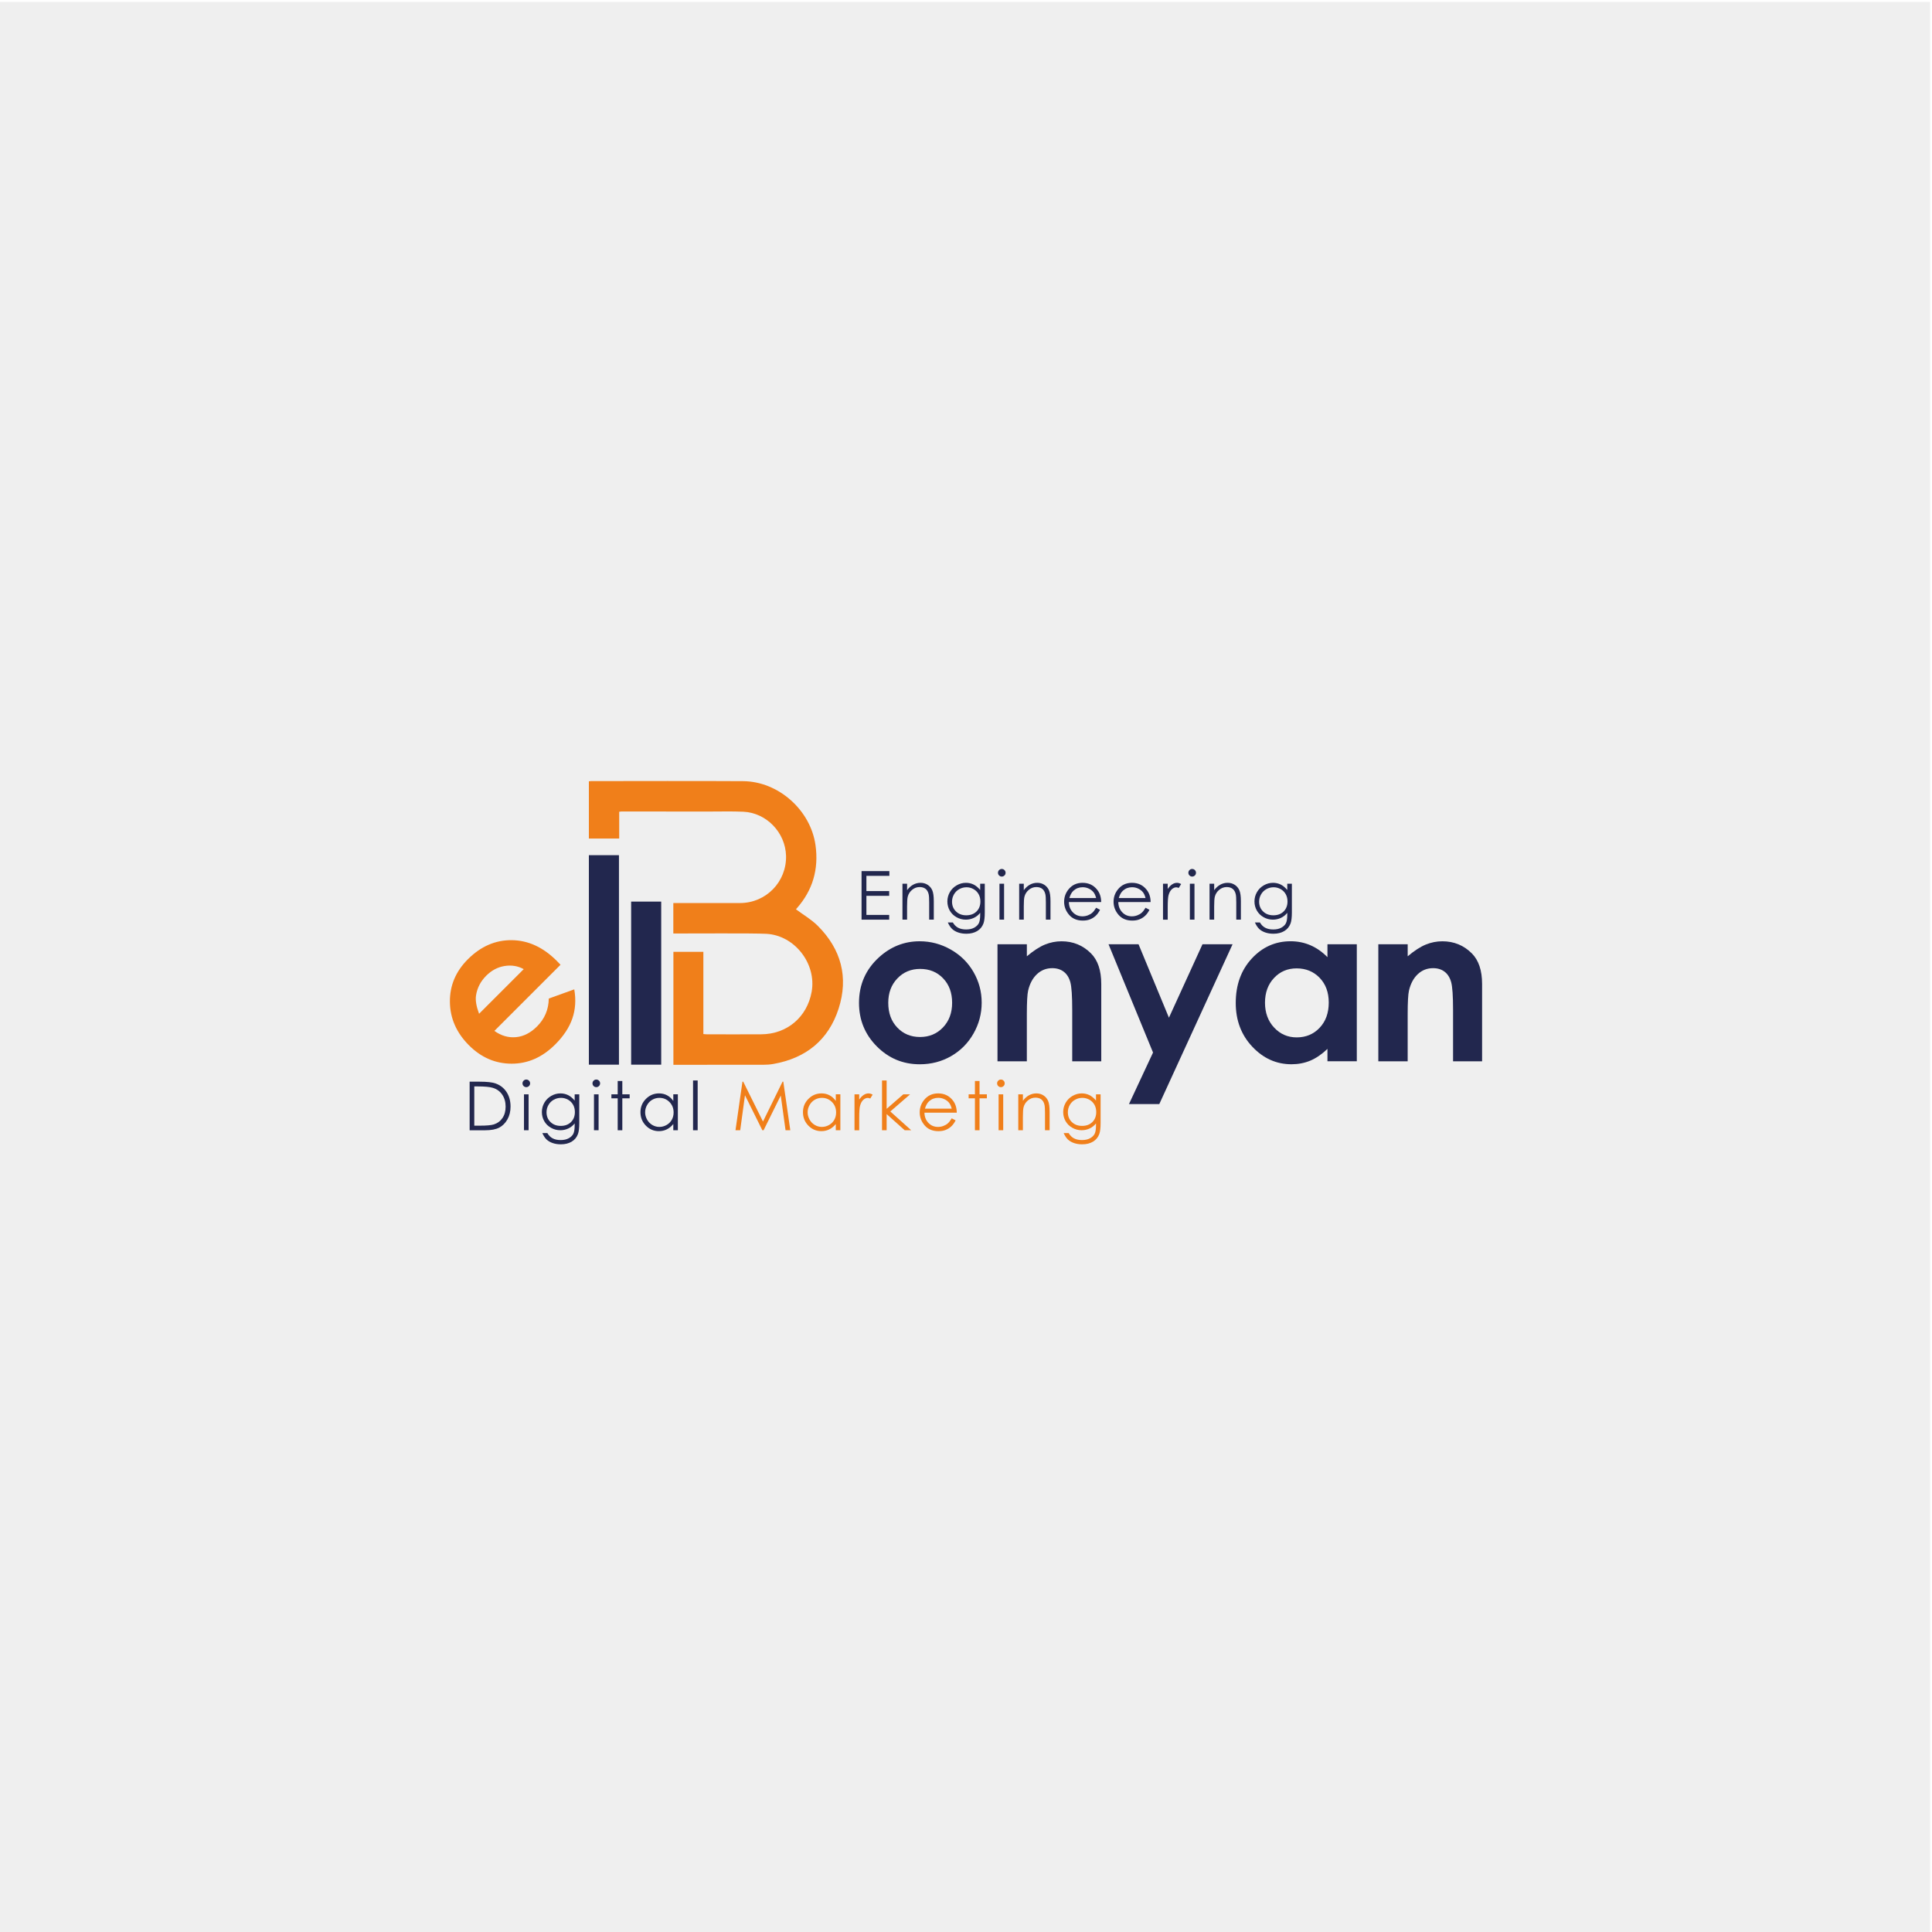
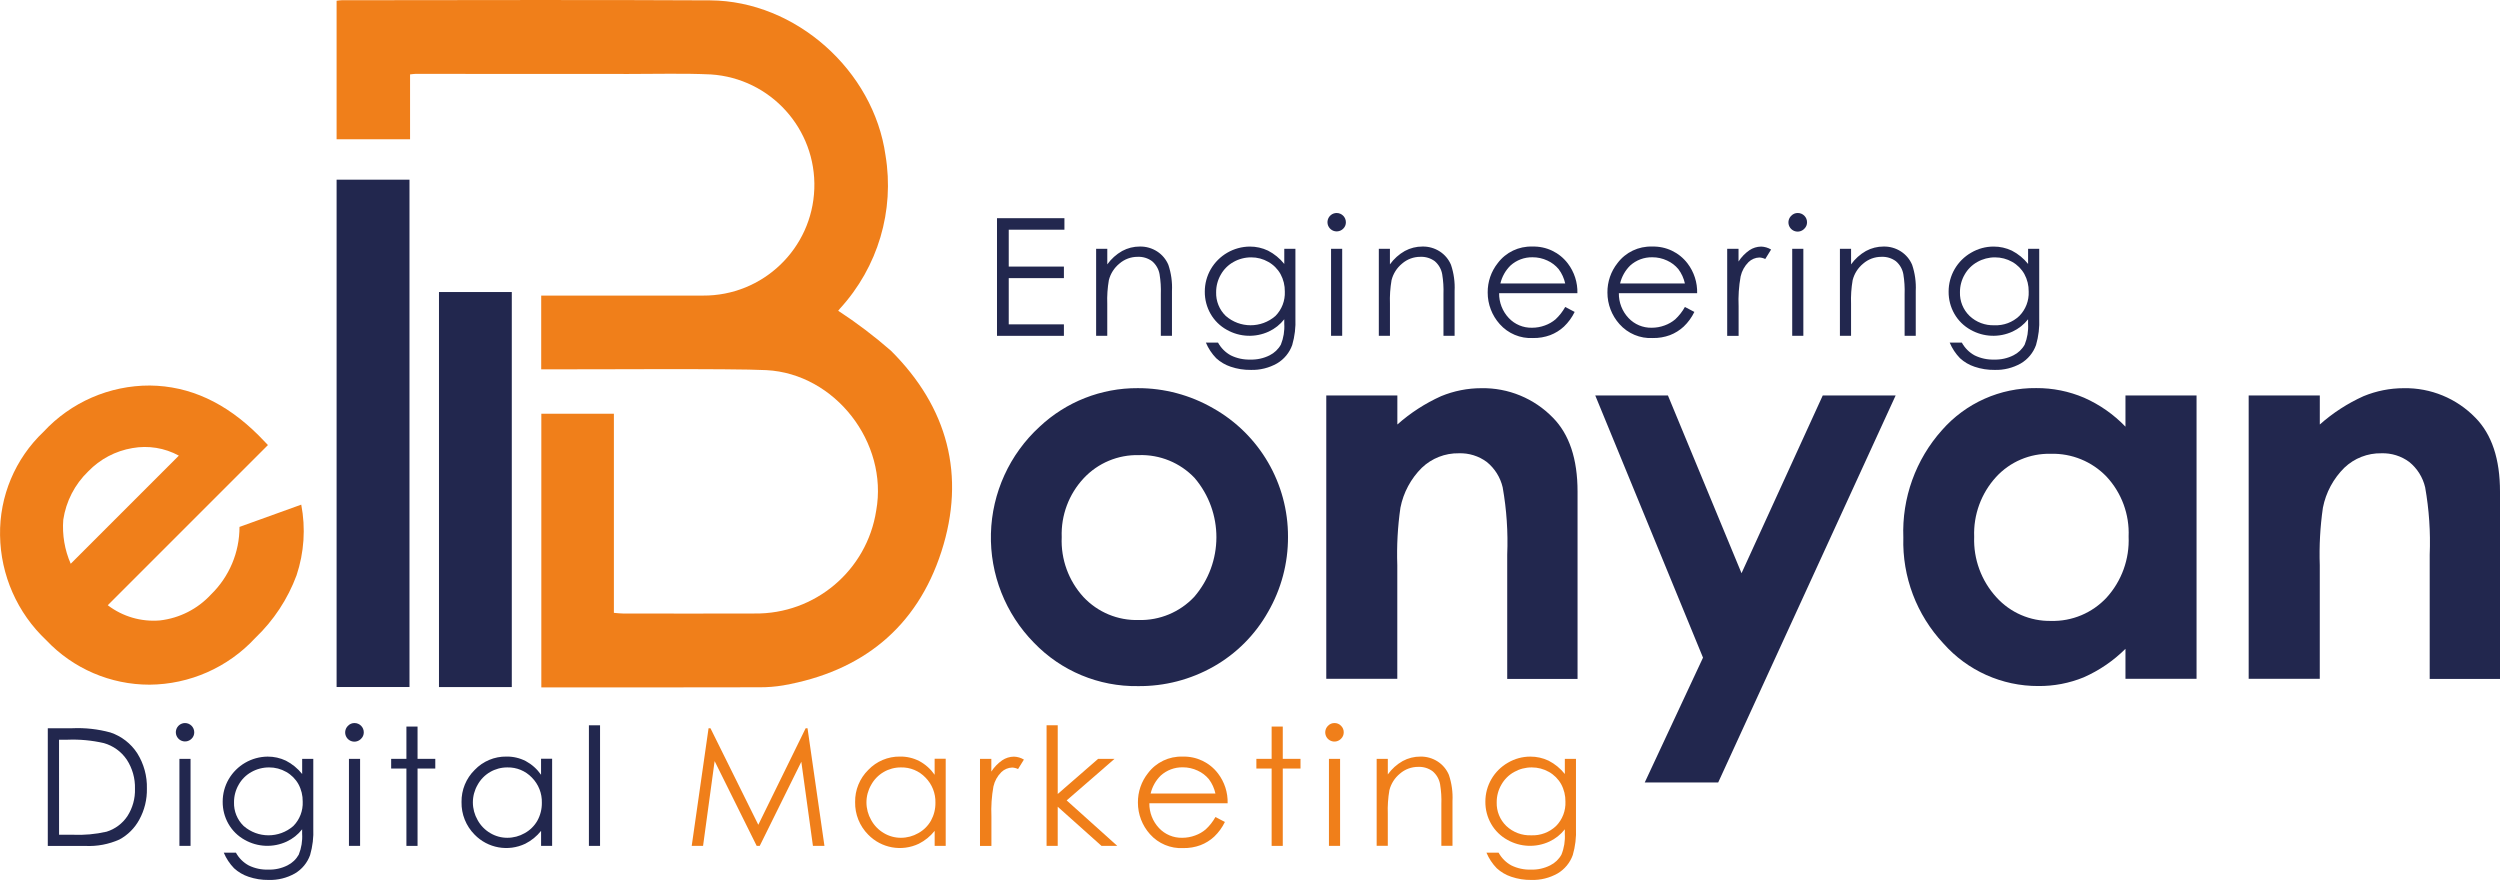
- <svg xmlns="http://www.w3.org/2000/svg" version="1.1" id="Layer_1" x="0px" y="0px" viewBox="0 0 1000 1000" style="enable-background:new 0 0 1000 1000;" xml:space="preserve">
-   <style type="text/css">
- 	.st0{fill:#EFEFEF;}
- 	.st1{fill:#22274E;}
- 	.st2{fill:#F07F1A;}
- </style>
-   <rect y="1" class="st0" width="999" height="999" />
-   <g>
-     <g>
-       <g>
-         <path class="st1" d="M476.01,487.2c5.71,0,11.08,1.43,16.11,4.29c5.03,2.86,8.95,6.73,11.77,11.63     c2.82,4.9,4.23,10.18,4.23,15.86c0,5.71-1.42,11.06-4.26,16.03c-2.84,4.97-6.71,8.86-11.6,11.66c-4.9,2.8-10.3,4.2-16.2,4.2     c-8.68,0-16.09-3.09-22.23-9.27c-6.14-6.18-9.21-13.68-9.21-22.51c0-9.46,3.47-17.35,10.41-23.65     C461.11,489.95,468.1,487.2,476.01,487.2z M476.26,501.51c-4.72,0-8.65,1.64-11.79,4.93c-3.14,3.28-4.71,7.49-4.71,12.61     c0,5.27,1.55,9.54,4.66,12.8c3.1,3.27,7.03,4.9,11.79,4.9c4.76,0,8.72-1.65,11.87-4.95c3.16-3.3,4.74-7.55,4.74-12.75     c0-5.19-1.55-9.41-4.66-12.66C485.06,503.13,481.09,501.51,476.26,501.51z" />
-         <path class="st1" d="M516.31,488.76h15.19v6.21c3.45-2.9,6.57-4.92,9.36-6.06c2.8-1.14,5.66-1.7,8.59-1.7     c6,0,11.1,2.1,15.28,6.29c3.52,3.56,5.28,8.83,5.28,15.81v40.02h-15.03V522.8c0-7.23-0.32-12.02-0.97-14.4     c-0.65-2.37-1.78-4.18-3.39-5.42c-1.61-1.24-3.6-1.86-5.97-1.86c-3.07,0-5.71,1.03-7.91,3.09c-2.2,2.06-3.73,4.9-4.58,8.53     c-0.44,1.89-0.67,5.99-0.67,12.29v24.29h-15.19V488.76z" />
-         <path class="st1" d="M573.78,488.76h15.53l15.73,37.99l17.36-37.99h15.57l-37.92,82.7h-15.69l12.45-26.67L573.78,488.76z" />
-         <path class="st1" d="M687.09,488.76h15.19v60.55h-15.19v-6.4c-2.96,2.82-5.94,4.85-8.92,6.09c-2.98,1.24-6.22,1.86-9.7,1.86     c-7.82,0-14.58-3.03-20.29-9.1c-5.71-6.07-8.56-13.61-8.56-22.62c0-9.35,2.76-17.01,8.28-22.99c5.52-5.97,12.23-8.96,20.12-8.96     c3.63,0,7.04,0.69,10.23,2.06c3.19,1.37,6.13,3.43,8.84,6.18V488.76z M671.12,501.23c-4.7,0-8.6,1.66-11.7,4.98     c-3.11,3.32-4.66,7.58-4.66,12.77c0,5.23,1.58,9.54,4.74,12.91c3.16,3.38,7.05,5.06,11.68,5.06c4.77,0,8.73-1.66,11.87-4.98     c3.14-3.32,4.71-7.67,4.71-13.05c0-5.27-1.57-9.54-4.71-12.8C679.9,502.86,675.92,501.23,671.12,501.23z" />
-         <path class="st1" d="M713.43,488.76h15.19v6.21c3.45-2.9,6.57-4.92,9.36-6.06c2.8-1.14,5.66-1.7,8.59-1.7     c6,0,11.1,2.1,15.28,6.29c3.52,3.56,5.28,8.83,5.28,15.81v40.02h-15.03V522.8c0-7.23-0.32-12.02-0.97-14.4     c-0.65-2.37-1.78-4.18-3.39-5.42c-1.61-1.24-3.6-1.86-5.97-1.86c-3.07,0-5.71,1.03-7.91,3.09c-2.2,2.06-3.73,4.9-4.58,8.53     c-0.44,1.89-0.67,5.99-0.67,12.29v24.29h-15.19V488.76z" />
+ <svg xmlns="http://www.w3.org/2000/svg" width="246.927" height="86.913" viewBox="0 0 246.927 86.913">
+   <g id="Bonyan_Logo" data-name="Bonyan Logo" transform="translate(-232.868 -404.252)">
+     <g id="Group_10843" data-name="Group 10843" transform="translate(232.868 404.252)">
+       <g id="Group_10836" data-name="Group 10836" transform="translate(97.868 38.333)">
+         <g id="Group_10835" data-name="Group 10835">
+           <path id="Path_5424" data-name="Path 5424" d="M459.128,487.2a14.825,14.825,0,0,1,7.446,1.983,14.521,14.521,0,0,1,7.395,12.705A14.7,14.7,0,0,1,472,509.3a14.226,14.226,0,0,1-5.361,5.389,14.826,14.826,0,0,1-7.487,1.941,13.955,13.955,0,0,1-10.274-4.284,14.832,14.832,0,0,1,.555-21.334A14.044,14.044,0,0,1,459.128,487.2Zm.116,6.614a7.218,7.218,0,0,0-5.449,2.279,8.088,8.088,0,0,0-2.177,5.828,8.217,8.217,0,0,0,2.154,5.916,7.183,7.183,0,0,0,5.449,2.265,7.268,7.268,0,0,0,5.486-2.288,9.023,9.023,0,0,0,.037-11.744A7.255,7.255,0,0,0,459.243,493.814Z" transform="translate(-444.62 -487.195)" fill="#22274e" />
+           <path id="Path_5425" data-name="Path 5425" d="M516.3,487.926h7.021v2.87a17.045,17.045,0,0,1,4.326-2.8,10.428,10.428,0,0,1,3.97-.786,9.606,9.606,0,0,1,7.062,2.907q2.44,2.468,2.44,7.307v18.5h-6.947V503.659a30.977,30.977,0,0,0-.448-6.655,4.566,4.566,0,0,0-1.567-2.505,4.387,4.387,0,0,0-2.759-.86,5.164,5.164,0,0,0-3.656,1.428,7.618,7.618,0,0,0-2.117,3.942,31.983,31.983,0,0,0-.31,5.68v11.226H516.3v-27.99Z" transform="translate(-483.171 -487.201)" fill="#22274e" />
+           <path id="Path_5426" data-name="Path 5426" d="M573.78,488.76h7.178l7.27,17.558,8.023-17.558h7.2l-17.526,38.223H578.67l5.754-12.326Z" transform="translate(-514.084 -488.034)" fill="#22274e" />
+           <path id="Path_5427" data-name="Path 5427" d="M661.56,487.916h7.021V515.9H661.56v-2.958a13.72,13.72,0,0,1-4.123,2.815,11.564,11.564,0,0,1-4.483.86,12.451,12.451,0,0,1-9.378-4.206,14.669,14.669,0,0,1-3.956-10.455,15.047,15.047,0,0,1,3.827-10.626,12.2,12.2,0,0,1,9.3-4.141,11.855,11.855,0,0,1,4.728.952A12.86,12.86,0,0,1,661.56,491Zm-7.381,5.763a7.085,7.085,0,0,0-5.408,2.3,8.289,8.289,0,0,0-2.154,5.9,8.381,8.381,0,0,0,2.191,5.967,7.092,7.092,0,0,0,5.4,2.339,7.233,7.233,0,0,0,5.486-2.3,8.418,8.418,0,0,0,2.177-6.031,8.173,8.173,0,0,0-2.177-5.916A7.345,7.345,0,0,0,654.179,493.679Z" transform="translate(-549.494 -487.19)" fill="#22274e" />
+           <path id="Path_5428" data-name="Path 5428" d="M713.425,487.926h7.021v2.87a17.043,17.043,0,0,1,4.326-2.8,10.428,10.428,0,0,1,3.97-.786,9.606,9.606,0,0,1,7.062,2.907q2.44,2.468,2.44,7.307v18.5H731.3V503.659a30.973,30.973,0,0,0-.448-6.655,4.566,4.566,0,0,0-1.567-2.505,4.387,4.387,0,0,0-2.759-.86,5.164,5.164,0,0,0-3.656,1.428,7.618,7.618,0,0,0-2.117,3.942,31.972,31.972,0,0,0-.31,5.68v11.226H713.42v-27.99Z" transform="translate(-589.185 -487.201)" fill="#22274e" />
+         </g>
      </g>
+       <g id="Group_10838" data-name="Group 10838" transform="translate(4.72 71.416)">
+         <g id="Group_10837" data-name="Group 10837">
+           <path id="Path_5429" data-name="Path 5429" d="M243.08,571.5V559.88h2.408a12.217,12.217,0,0,1,3.785.421,5.075,5.075,0,0,1,2.644,2.052,6.255,6.255,0,0,1,.952,3.485,6.108,6.108,0,0,1-.753,3.073,4.845,4.845,0,0,1-1.96,1.96,7.388,7.388,0,0,1-3.379.633h-3.7Zm1.114-1.1h1.345a12.594,12.594,0,0,0,3.342-.3,3.838,3.838,0,0,0,2.061-1.535,4.73,4.73,0,0,0,.749-2.713,5,5,0,0,0-.813-2.875,4.073,4.073,0,0,0-2.265-1.631,13.646,13.646,0,0,0-3.6-.333h-.823Z" transform="translate(-243.08 -559.367)" fill="#22274e" />
+           <path id="Path_5430" data-name="Path 5430" d="M271.346,558.77a.915.915,0,0,1,.915.915.856.856,0,0,1-.268.638.909.909,0,1,1-.647-1.553Zm-.55,3.536h1.1V570.9h-1.1Z" transform="translate(-257.795 -558.77)" fill="#22274e" />
+           <path id="Path_5431" data-name="Path 5431" d="M288.313,566.162h1.1v6.849a8.186,8.186,0,0,1-.314,2.648,3.455,3.455,0,0,1-1.507,1.826,4.97,4.97,0,0,1-2.584.638,5.921,5.921,0,0,1-1.987-.314,3.976,3.976,0,0,1-1.433-.841,4.964,4.964,0,0,1-1.017-1.539h1.2a3.164,3.164,0,0,0,1.266,1.262,4.081,4.081,0,0,0,1.923.411,3.951,3.951,0,0,0,1.909-.421,2.6,2.6,0,0,0,1.109-1.058,4.715,4.715,0,0,0,.333-2.057v-.444a4.177,4.177,0,0,1-1.525,1.211,4.541,4.541,0,0,1-4.141-.166,4.157,4.157,0,0,1-1.613-1.585,4.333,4.333,0,0,1-.568-2.186,4.411,4.411,0,0,1,.592-2.223,4.5,4.5,0,0,1,3.85-2.232,4.143,4.143,0,0,1,1.8.4,4.971,4.971,0,0,1,1.608,1.317v-1.493Zm-3.263.846a3.529,3.529,0,0,0-1.747.453,3.236,3.236,0,0,0-1.262,1.257,3.447,3.447,0,0,0-.458,1.733,3.121,3.121,0,0,0,.948,2.339,3.734,3.734,0,0,0,4.908.009,3.232,3.232,0,0,0,.929-2.408,3.514,3.514,0,0,0-.425-1.733,3.152,3.152,0,0,0-1.206-1.206A3.373,3.373,0,0,0,285.05,567.008Z" transform="translate(-263.189 -562.626)" fill="#22274e" />
+           <path id="Path_5432" data-name="Path 5432" d="M307.576,558.77a.915.915,0,0,1,.915.915.856.856,0,0,1-.268.638.909.909,0,1,1-1.285-1.285A.856.856,0,0,1,307.576,558.77Zm-.55,3.536h1.1V570.9h-1.1Z" transform="translate(-277.28 -558.77)" fill="#22274e" />
+           <path id="Path_5433" data-name="Path 5433" d="M317.967,559.52h1.1v3.189h1.752v.957h-1.752v7.64h-1.1v-7.64H316.46v-.957h1.507Z" transform="translate(-282.545 -559.173)" fill="#22274e" />
+           <path id="Path_5434" data-name="Path 5434" d="M340.448,566.162v8.592h-1.091v-1.479a4.688,4.688,0,0,1-1.562,1.271,4.36,4.36,0,0,1-5.005-.9,4.44,4.44,0,0,1-1.29-3.217,4.351,4.351,0,0,1,1.3-3.175,4.25,4.25,0,0,1,3.134-1.317,4.031,4.031,0,0,1,1.913.448,4.367,4.367,0,0,1,1.507,1.35v-1.581h1.091Zm-4.418.846a3.363,3.363,0,0,0-1.705.453,3.3,3.3,0,0,0-1.243,1.276,3.467,3.467,0,0,0-.462,1.733,3.514,3.514,0,0,0,.467,1.738,3.359,3.359,0,0,0,1.253,1.289,3.26,3.26,0,0,0,1.682.462,3.446,3.446,0,0,0,1.719-.458,3.226,3.226,0,0,0,1.253-1.239,3.555,3.555,0,0,0,.439-1.761,3.408,3.408,0,0,0-.984-2.491A3.247,3.247,0,0,0,336.029,567.008Z" transform="translate(-290.634 -562.626)" fill="#22274e" />
+           <path id="Path_5435" data-name="Path 5435" d="M358.72,559.25h1.1v11.91h-1.1Z" transform="translate(-305.273 -559.028)" fill="#22274e" />
+           <path id="Path_5436" data-name="Path 5436" d="M380.69,571.5l1.664-11.619h.189l4.724,9.535,4.677-9.535h.185L393.8,571.5h-1.137l-1.146-8.31-4.109,8.31h-.3l-4.155-8.375-1.142,8.375Z" transform="translate(-317.089 -559.367)" fill="#f07f1a" />
+           <path id="Path_5437" data-name="Path 5437" d="M424.558,566.162v8.592h-1.091v-1.479a4.687,4.687,0,0,1-1.562,1.271,4.36,4.36,0,0,1-5.005-.9,4.439,4.439,0,0,1-1.289-3.217,4.351,4.351,0,0,1,1.3-3.175,4.25,4.25,0,0,1,3.134-1.317,4.031,4.031,0,0,1,1.913.448,4.367,4.367,0,0,1,1.507,1.35v-1.581h1.091Zm-4.418.846a3.363,3.363,0,0,0-1.705.453,3.3,3.3,0,0,0-1.243,1.276,3.467,3.467,0,0,0-.462,1.733,3.514,3.514,0,0,0,.467,1.738,3.36,3.36,0,0,0,1.253,1.289,3.26,3.26,0,0,0,1.682.462,3.446,3.446,0,0,0,1.719-.458,3.227,3.227,0,0,0,1.253-1.239,3.556,3.556,0,0,0,.439-1.761,3.408,3.408,0,0,0-.984-2.491A3.247,3.247,0,0,0,420.139,567.008Z" transform="translate(-335.87 -562.626)" fill="#f07f1a" />
+           <path id="Path_5438" data-name="Path 5438" d="M442.28,566.167h1.128v1.257a3.971,3.971,0,0,1,1.068-1.109,2.1,2.1,0,0,1,1.169-.365,2.023,2.023,0,0,1,.98.291l-.578.934a1.493,1.493,0,0,0-.582-.148,1.609,1.609,0,0,0-1.068.453,2.889,2.889,0,0,0-.781,1.41,13.455,13.455,0,0,0-.2,2.972v2.907h-1.128v-8.6Z" transform="translate(-350.213 -562.632)" fill="#f07f1a" />
+           <path id="Path_5439" data-name="Path 5439" d="M456.53,559.25h1.1v6.785l3.984-3.466h1.622l-4.724,4.1,5,4.492h-1.558l-4.326-3.868v3.868h-1.1V559.25Z" transform="translate(-357.877 -559.028)" fill="#f07f1a" />
+           <path id="Path_5440" data-name="Path 5440" d="M483.7,571.907l.934.49a5.059,5.059,0,0,1-1.058,1.451,4.212,4.212,0,0,1-1.354.841,4.673,4.673,0,0,1-1.7.287,4.11,4.11,0,0,1-3.291-1.377,4.658,4.658,0,0,1-1.188-3.115,4.6,4.6,0,0,1,1-2.916,4.1,4.1,0,0,1,3.406-1.627,4.228,4.228,0,0,1,3.508,1.668,4.639,4.639,0,0,1,.947,2.939h-7.732a3.514,3.514,0,0,0,.957,2.454,3.046,3.046,0,0,0,2.283.957,3.637,3.637,0,0,0,1.276-.227,3.336,3.336,0,0,0,1.054-.605A4.88,4.88,0,0,0,483.7,571.907Zm0-2.315a3.651,3.651,0,0,0-.642-1.414,3.1,3.1,0,0,0-1.118-.855,3.406,3.406,0,0,0-1.465-.324,3.166,3.166,0,0,0-2.177.813,3.668,3.668,0,0,0-1,1.775H483.7Z" transform="translate(-368.37 -562.626)" fill="#f07f1a" />
+           <path id="Path_5441" data-name="Path 5441" d="M502.867,559.52h1.1v3.189h1.752v.957h-1.752v7.64h-1.1v-7.64H501.36v-.957h1.507Z" transform="translate(-381.987 -559.173)" fill="#f07f1a" />
+           <path id="Path_5442" data-name="Path 5442" d="M517.006,558.77a.866.866,0,0,1,.642.268.876.876,0,0,1,.268.647.856.856,0,0,1-.268.638.907.907,0,1,1-1.28-1.285A.856.856,0,0,1,517.006,558.77Zm-.55,3.536h1.1V570.9h-1.1Z" transform="translate(-389.915 -558.77)" fill="#f07f1a" />
+           <path id="Path_5443" data-name="Path 5443" d="M527.065,566.162h1.1V567.7a4.61,4.61,0,0,1,1.47-1.322,3.622,3.622,0,0,1,1.752-.439,3.037,3.037,0,0,1,1.71.49,2.915,2.915,0,0,1,1.1,1.317,7.011,7.011,0,0,1,.356,2.584v4.423h-1.1v-4.1a9.976,9.976,0,0,0-.125-1.983,2.18,2.18,0,0,0-.74-1.285,2.232,2.232,0,0,0-1.423-.43,2.726,2.726,0,0,0-1.8.665,3.083,3.083,0,0,0-1.045,1.641,11.365,11.365,0,0,0-.157,2.339v3.152h-1.1v-8.592Z" transform="translate(-395.809 -562.626)" fill="#f07f1a" />
+           <path id="Path_5444" data-name="Path 5444" d="M558.153,566.162h1.1v6.849a8.186,8.186,0,0,1-.314,2.648,3.456,3.456,0,0,1-1.507,1.826,4.971,4.971,0,0,1-2.584.638,5.921,5.921,0,0,1-1.987-.314,3.975,3.975,0,0,1-1.433-.841,4.962,4.962,0,0,1-1.017-1.539h1.2a3.164,3.164,0,0,0,1.266,1.262,4.081,4.081,0,0,0,1.923.411,3.951,3.951,0,0,0,1.909-.421,2.57,2.57,0,0,0,1.109-1.058,4.716,4.716,0,0,0,.333-2.057v-.444a4.177,4.177,0,0,1-1.525,1.211,4.541,4.541,0,0,1-4.141-.166,4.158,4.158,0,0,1-1.613-1.585,4.334,4.334,0,0,1-.568-2.186,4.419,4.419,0,0,1,2.232-3.855,4.352,4.352,0,0,1,2.209-.6,4.143,4.143,0,0,1,1.8.4,4.91,4.91,0,0,1,1.608,1.317v-1.493Zm-3.263.846a3.517,3.517,0,0,0-1.747.453,3.266,3.266,0,0,0-1.262,1.257,3.447,3.447,0,0,0-.458,1.733,3.121,3.121,0,0,0,.947,2.339,3.381,3.381,0,0,0,2.459.924,3.346,3.346,0,0,0,2.454-.915,3.232,3.232,0,0,0,.929-2.408,3.514,3.514,0,0,0-.425-1.733,3.152,3.152,0,0,0-1.206-1.206A3.415,3.415,0,0,0,554.89,567.008Z" transform="translate(-408.313 -562.626)" fill="#f07f1a" />
+         </g>
+       </g>
+       <g id="Group_10840" data-name="Group 10840" transform="translate(98.474 21.038)">
+         <g id="Group_10839" data-name="Group 10839">
+           <path id="Path_5445" data-name="Path 5445" d="M445.93,450.88h6.66v1.137h-5.5v3.642h5.449V456.8h-5.449v4.566h5.449V462.5h-6.609V450.88Z" transform="translate(-445.93 -450.367)" fill="#22274e" />
+           <path id="Path_5446" data-name="Path 5446" d="M467.115,457.162h1.1V458.7a4.609,4.609,0,0,1,1.47-1.322,3.622,3.622,0,0,1,1.752-.439,3.037,3.037,0,0,1,1.71.49,2.915,2.915,0,0,1,1.1,1.317,7.01,7.01,0,0,1,.356,2.584v4.423h-1.1v-4.1a9.983,9.983,0,0,0-.125-1.983,2.18,2.18,0,0,0-.74-1.285,2.232,2.232,0,0,0-1.424-.43,2.726,2.726,0,0,0-1.8.666,3.083,3.083,0,0,0-1.045,1.641,11.367,11.367,0,0,0-.157,2.339v3.152h-1.1v-8.592Z" transform="translate(-457.321 -453.626)" fill="#22274e" />
+           <path id="Path_5447" data-name="Path 5447" d="M498.2,457.162h1.1v6.85a8.188,8.188,0,0,1-.314,2.648,3.455,3.455,0,0,1-1.507,1.826,4.969,4.969,0,0,1-2.584.638,5.918,5.918,0,0,1-1.987-.314,3.974,3.974,0,0,1-1.433-.841,4.962,4.962,0,0,1-1.017-1.539h1.2a3.165,3.165,0,0,0,1.266,1.262,4.081,4.081,0,0,0,1.923.411,3.951,3.951,0,0,0,1.909-.421,2.6,2.6,0,0,0,1.109-1.058,4.717,4.717,0,0,0,.333-2.057v-.444a4.179,4.179,0,0,1-1.525,1.211,4.54,4.54,0,0,1-4.141-.166,4.156,4.156,0,0,1-1.613-1.585,4.333,4.333,0,0,1-.569-2.186,4.41,4.41,0,0,1,.592-2.223,4.5,4.5,0,0,1,3.85-2.232,4.143,4.143,0,0,1,1.8.4,4.972,4.972,0,0,1,1.608,1.317v-1.493Zm-3.263.846a3.529,3.529,0,0,0-1.747.453,3.235,3.235,0,0,0-1.262,1.257,3.447,3.447,0,0,0-.458,1.733,3.121,3.121,0,0,0,.947,2.339,3.734,3.734,0,0,0,4.908.009,3.231,3.231,0,0,0,.929-2.408,3.515,3.515,0,0,0-.425-1.733,3.132,3.132,0,0,0-1.211-1.206A3.354,3.354,0,0,0,494.94,458.008Z" transform="translate(-469.825 -453.626)" fill="#22274e" />
+           <path id="Path_5448" data-name="Path 5448" d="M517.456,449.77a.915.915,0,0,1,.915.915.855.855,0,0,1-.268.638.909.909,0,1,1-.647-1.553Zm-.55,3.536h1.1V461.9h-1.1Z" transform="translate(-483.911 -449.77)" fill="#22274e" />
+           <path id="Path_5449" data-name="Path 5449" d="M527.52,457.162h1.1V458.7a4.609,4.609,0,0,1,1.47-1.322,3.622,3.622,0,0,1,1.752-.439,3.037,3.037,0,0,1,1.71.49,2.914,2.914,0,0,1,1.1,1.317,7.008,7.008,0,0,1,.356,2.584v4.423h-1.1v-4.1a9.983,9.983,0,0,0-.125-1.983,2.2,2.2,0,0,0-.735-1.285,2.232,2.232,0,0,0-1.424-.43,2.726,2.726,0,0,0-1.8.666,3.083,3.083,0,0,0-1.044,1.641,11.367,11.367,0,0,0-.157,2.339v3.152h-1.1v-8.592Z" transform="translate(-489.81 -453.626)" fill="#22274e" />
+           <path id="Path_5450" data-name="Path 5450" d="M558.448,462.907l.934.49a5.06,5.06,0,0,1-1.058,1.451,4.214,4.214,0,0,1-1.354.841,4.672,4.672,0,0,1-1.7.287,4.11,4.11,0,0,1-3.291-1.377,4.658,4.658,0,0,1-1.188-3.115,4.6,4.6,0,0,1,1-2.916,4.1,4.1,0,0,1,3.406-1.627,4.228,4.228,0,0,1,3.508,1.668,4.639,4.639,0,0,1,.947,2.939h-7.732a3.515,3.515,0,0,0,.957,2.454,3.049,3.049,0,0,0,2.288.957,3.64,3.64,0,0,0,1.276-.226,3.39,3.39,0,0,0,1.054-.606A4.989,4.989,0,0,0,558.448,462.907Zm0-2.316a3.653,3.653,0,0,0-.643-1.414,3.1,3.1,0,0,0-1.118-.855,3.407,3.407,0,0,0-1.465-.323,3.166,3.166,0,0,0-2.177.813,3.668,3.668,0,0,0-1,1.775h6.406Z" transform="translate(-502.325 -453.626)" fill="#22274e" />
+           <path id="Path_5451" data-name="Path 5451" d="M584.034,462.907l.934.49a4.973,4.973,0,0,1-1.058,1.451,4.244,4.244,0,0,1-1.35.841,4.672,4.672,0,0,1-1.7.287,4.11,4.11,0,0,1-3.291-1.377,4.658,4.658,0,0,1-1.188-3.115,4.6,4.6,0,0,1,1-2.916,4.1,4.1,0,0,1,3.406-1.627,4.228,4.228,0,0,1,3.508,1.668,4.639,4.639,0,0,1,.947,2.939h-7.732a3.494,3.494,0,0,0,.957,2.454,3.046,3.046,0,0,0,2.283.957,3.639,3.639,0,0,0,1.276-.226,3.388,3.388,0,0,0,1.054-.606A4.986,4.986,0,0,0,584.034,462.907Zm0-2.316a3.652,3.652,0,0,0-.642-1.414,3.1,3.1,0,0,0-1.119-.855,3.407,3.407,0,0,0-1.465-.323,3.166,3.166,0,0,0-2.177.813,3.668,3.668,0,0,0-1,1.775h6.406Z" transform="translate(-516.088 -453.626)" fill="#22274e" />
+           <path id="Path_5452" data-name="Path 5452" d="M601.96,457.167h1.128v1.257a3.971,3.971,0,0,1,1.068-1.109,2.1,2.1,0,0,1,1.169-.365,2.022,2.022,0,0,1,.98.291l-.578.934a1.491,1.491,0,0,0-.582-.148,1.609,1.609,0,0,0-1.068.453,2.89,2.89,0,0,0-.781,1.41,13.454,13.454,0,0,0-.2,2.972v2.907h-1.128v-8.6Z" transform="translate(-529.846 -453.632)" fill="#22274e" />
+           <path id="Path_5453" data-name="Path 5453" d="M616.006,449.77a.915.915,0,0,1,.915.915.856.856,0,0,1-.268.638.909.909,0,1,1-1.285-1.285A.856.856,0,0,1,616.006,449.77Zm-.55,3.536h1.1V461.9h-1.1Z" transform="translate(-536.912 -449.77)" fill="#22274e" />
+           <path id="Path_5454" data-name="Path 5454" d="M626.065,457.162h1.1V458.7a4.609,4.609,0,0,1,1.47-1.322,3.622,3.622,0,0,1,1.752-.439,3.037,3.037,0,0,1,1.71.49,2.915,2.915,0,0,1,1.1,1.317,7.009,7.009,0,0,1,.356,2.584v4.423h-1.1v-4.1a9.977,9.977,0,0,0-.125-1.983,2.18,2.18,0,0,0-.74-1.285,2.232,2.232,0,0,0-1.423-.43,2.726,2.726,0,0,0-1.8.666,3.083,3.083,0,0,0-1.045,1.641,11.37,11.37,0,0,0-.157,2.339v3.152h-1.1v-8.592Z" transform="translate(-542.807 -453.626)" fill="#22274e" />
+           <path id="Path_5455" data-name="Path 5455" d="M657.153,457.162h1.1v6.85a8.186,8.186,0,0,1-.314,2.648,3.455,3.455,0,0,1-1.507,1.826,4.969,4.969,0,0,1-2.584.638,5.918,5.918,0,0,1-1.987-.314,3.973,3.973,0,0,1-1.433-.841,4.963,4.963,0,0,1-1.017-1.539h1.2a3.165,3.165,0,0,0,1.266,1.262,4.082,4.082,0,0,0,1.923.411,3.951,3.951,0,0,0,1.909-.421,2.57,2.57,0,0,0,1.109-1.058,4.717,4.717,0,0,0,.333-2.057v-.444a4.178,4.178,0,0,1-1.525,1.211,4.54,4.54,0,0,1-4.141-.166,4.156,4.156,0,0,1-1.613-1.585,4.333,4.333,0,0,1-.568-2.186,4.42,4.42,0,0,1,2.232-3.855,4.352,4.352,0,0,1,2.209-.6,4.143,4.143,0,0,1,1.8.4,4.912,4.912,0,0,1,1.608,1.317v-1.493Zm-3.263.846a3.517,3.517,0,0,0-1.747.453,3.265,3.265,0,0,0-1.262,1.257,3.447,3.447,0,0,0-.458,1.733,3.121,3.121,0,0,0,.947,2.339,3.381,3.381,0,0,0,2.459.924,3.346,3.346,0,0,0,2.454-.915,3.232,3.232,0,0,0,.929-2.408,3.515,3.515,0,0,0-.425-1.733,3.151,3.151,0,0,0-1.206-1.206A3.414,3.414,0,0,0,653.89,458.008Z" transform="translate(-555.311 -453.626)" fill="#22274e" />
+         </g>
+       </g>
+       <g id="Group_10842" data-name="Group 10842" transform="translate(0 38.073)">
+         <g id="Group_10841" data-name="Group 10841">
+           <path id="Path_5456" data-name="Path 5456" d="M259.333,492.513l-15.821,15.821a7.451,7.451,0,0,0,5.163,1.5,8.113,8.113,0,0,0,5.033-2.561,9.294,9.294,0,0,0,2.815-6.674l6.1-2.2a13.845,13.845,0,0,1-.462,6.974,16.46,16.46,0,0,1-4.086,6.2,14.36,14.36,0,0,1-10.436,4.608,14.016,14.016,0,0,1-10.2-4.391,14.511,14.511,0,0,1-4.566-10.357,13.754,13.754,0,0,1,4.294-10.228,14.263,14.263,0,0,1,10.51-4.571q5.872.062,10.746,4.936Zm-8.8,1.045a6.992,6.992,0,0,0-4.594-.744,7.886,7.886,0,0,0-4.363,2.306,8.348,8.348,0,0,0-2.459,4.77,9.115,9.115,0,0,0,.735,4.349Z" transform="translate(-232.868 -486.628)" fill="#f07f1a" />
+         </g>
+       </g>
+       <path id="Path_5457" data-name="Path 5457" d="M312.056,411.6v6.406H304.8V404.325c.18-.019.342-.051.5-.051,12.132,0,24.26-.055,36.392.014,8.453.051,16.149,6.928,17.323,15.3a18.027,18.027,0,0,1-4.492,15.137,2.875,2.875,0,0,0-.213.259c-.028.042-.028.106.009-.055a47.11,47.11,0,0,1,5.237,3.966c5.6,5.579,7.413,12.313,4.982,19.837s-7.862,11.855-15.64,13.218a13.643,13.643,0,0,1-2.339.185q-10.482.021-20.965.009h-.573V445.117h7.168v19.666c.347.028.615.065.878.065,4.331,0,8.666.023,13,0a12,12,0,0,0,12.031-10.168c1.206-6.706-4.058-13.519-10.852-13.87-3.374-.176-17.854-.06-21.237-.079h-1v-7.284c1.659,0,14.365,0,15.978,0a10.933,10.933,0,0,0,.776-21.843c-2.7-.125-5.421-.042-8.13-.046q-10.524-.014-21.048-.009C312.449,411.549,312.31,411.577,312.056,411.6Z" transform="translate(-271.554 -404.252)" fill="#f07f1a" />
+       <path id="Path_5458" data-name="Path 5458" d="M333.872,505.678H326.68V466.66h7.192Z" transform="translate(-283.322 -437.816)" fill="#22274e" />
+       <path id="Path_5459" data-name="Path 5459" d="M312,492.76h-7.2V442.65H312Z" transform="translate(-271.554 -424.903)" fill="#22274e" />
    </g>
-     <g>
-       <g>
-         <path class="st1" d="M243.08,585.02v-25.14h5.21c3.76,0,6.49,0.3,8.19,0.91c2.44,0.85,4.34,2.34,5.72,4.44     c1.37,2.11,2.06,4.62,2.06,7.54c0,2.52-0.54,4.73-1.63,6.65c-1.09,1.91-2.5,3.33-4.24,4.24c-1.74,0.91-4.17,1.37-7.31,1.37     H243.08z M245.49,582.64h2.91c3.47,0,5.88-0.22,7.23-0.65c1.89-0.61,3.38-1.72,4.46-3.32c1.08-1.6,1.62-3.55,1.62-5.87     c0-2.42-0.59-4.5-1.76-6.22c-1.17-1.72-2.81-2.9-4.9-3.53c-1.57-0.48-4.16-0.72-7.78-0.72h-1.78V582.64z" />
-         <path class="st1" d="M272.4,558.77c0.54,0,1.01,0.19,1.4,0.58c0.39,0.39,0.58,0.85,0.58,1.4c0,0.54-0.19,1-0.58,1.38     c-0.39,0.39-0.85,0.58-1.4,0.58c-0.53,0-0.99-0.19-1.38-0.58c-0.39-0.39-0.58-0.85-0.58-1.38c0-0.55,0.19-1.01,0.58-1.4     C271.41,558.96,271.87,558.77,272.4,558.77z M271.21,566.42h2.39v18.59h-2.39V566.42z" />
-         <path class="st1" d="M297.44,566.42h2.39v14.82c0,2.61-0.23,4.52-0.68,5.73c-0.63,1.71-1.71,3.02-3.26,3.95     c-1.55,0.92-3.41,1.38-5.59,1.38c-1.6,0-3.03-0.23-4.3-0.68c-1.27-0.45-2.3-1.06-3.1-1.82c-0.8-0.76-1.53-1.87-2.2-3.33h2.6     c0.71,1.23,1.62,2.14,2.74,2.73c1.12,0.59,2.5,0.89,4.16,0.89c1.63,0,3.01-0.3,4.13-0.91c1.12-0.61,1.92-1.37,2.4-2.29     c0.48-0.92,0.72-2.41,0.72-4.45v-0.96c-0.9,1.14-2,2.01-3.3,2.62s-2.68,0.91-4.14,0.91c-1.71,0-3.32-0.42-4.82-1.27     c-1.51-0.85-2.67-1.99-3.49-3.43c-0.82-1.44-1.23-3.01-1.23-4.73c0-1.72,0.43-3.32,1.28-4.81c0.85-1.49,2.04-2.66,3.55-3.53     c1.51-0.87,3.1-1.3,4.78-1.3c1.39,0,2.69,0.29,3.89,0.86c1.2,0.58,2.36,1.52,3.48,2.85V566.42z M290.38,568.25     c-1.36,0-2.61,0.33-3.78,0.98s-2.07,1.56-2.73,2.72c-0.66,1.16-0.99,2.41-0.99,3.75c0,2.04,0.68,3.73,2.05,5.06     c1.37,1.33,3.14,2,5.31,2c2.2,0,3.97-0.66,5.31-1.98c1.34-1.32,2.01-3.06,2.01-5.21c0-1.4-0.31-2.65-0.92-3.75     c-0.62-1.1-1.49-1.97-2.61-2.61C292.9,568.57,291.68,568.25,290.38,568.25z" />
-         <path class="st1" d="M308.63,558.77c0.54,0,1.01,0.19,1.4,0.58c0.39,0.39,0.58,0.85,0.58,1.4c0,0.54-0.19,1-0.58,1.38     c-0.39,0.39-0.85,0.58-1.4,0.58c-0.53,0-0.99-0.19-1.38-0.58c-0.39-0.39-0.58-0.85-0.58-1.38c0-0.55,0.19-1.01,0.58-1.4     C307.63,558.96,308.09,558.77,308.63,558.77z M307.44,566.42h2.39v18.59h-2.39V566.42z" />
-         <path class="st1" d="M319.72,559.52h2.39v6.9h3.79v2.07h-3.79v16.53h-2.39v-16.53h-3.26v-2.07h3.26V559.52z" />
-         <path class="st1" d="M350.86,566.42v18.59h-2.36v-3.2c-1,1.22-2.13,2.14-3.38,2.75c-1.25,0.62-2.61,0.92-4.09,0.92     c-2.63,0-4.88-0.95-6.74-2.86c-1.86-1.91-2.79-4.23-2.79-6.96c0-2.68,0.94-4.97,2.82-6.87c1.88-1.9,4.14-2.85,6.78-2.85     c1.53,0,2.91,0.32,4.14,0.97c1.24,0.65,2.32,1.62,3.26,2.92v-3.42H350.86z M341.3,568.25c-1.33,0-2.56,0.33-3.69,0.98     s-2.02,1.57-2.69,2.76c-0.67,1.18-1,2.44-1,3.75c0,1.31,0.34,2.56,1.01,3.76c0.67,1.2,1.57,2.12,2.71,2.79s2.35,1,3.64,1     c1.31,0,2.55-0.33,3.72-0.99c1.17-0.66,2.07-1.55,2.71-2.68c0.63-1.13,0.95-2.4,0.95-3.81c0-2.15-0.71-3.95-2.13-5.39     C345.11,568.97,343.37,568.25,341.3,568.25z" />
-         <path class="st1" d="M358.72,559.25h2.39v25.77h-2.39V559.25z" />
-         <path class="st2" d="M380.69,585.02l3.6-25.14h0.41l10.22,20.63l10.12-20.63h0.4l3.62,25.14h-2.46l-2.48-17.98l-8.89,17.98h-0.64     l-8.99-18.12l-2.47,18.12H380.69z" />
-         <path class="st2" d="M434.97,566.42v18.59h-2.36v-3.2c-1,1.22-2.13,2.14-3.38,2.75c-1.25,0.62-2.61,0.92-4.09,0.92     c-2.63,0-4.88-0.95-6.74-2.86c-1.86-1.91-2.79-4.23-2.79-6.96c0-2.68,0.94-4.97,2.82-6.87c1.88-1.9,4.14-2.85,6.78-2.85     c1.53,0,2.91,0.32,4.14,0.97c1.24,0.65,2.32,1.62,3.26,2.92v-3.42H434.97z M425.41,568.25c-1.33,0-2.56,0.33-3.69,0.98     s-2.02,1.57-2.69,2.76c-0.67,1.18-1,2.44-1,3.75c0,1.31,0.34,2.56,1.01,3.76c0.67,1.2,1.57,2.12,2.71,2.79s2.35,1,3.64,1     c1.31,0,2.55-0.33,3.72-0.99c1.17-0.66,2.07-1.55,2.71-2.68c0.63-1.13,0.95-2.4,0.95-3.81c0-2.15-0.71-3.95-2.13-5.39     C429.22,568.97,427.48,568.25,425.41,568.25z" />
-         <path class="st2" d="M442.28,566.42h2.44v2.72c0.73-1.07,1.5-1.87,2.31-2.4c0.81-0.53,1.65-0.79,2.53-0.79     c0.66,0,1.37,0.21,2.12,0.63l-1.25,2.02c-0.5-0.22-0.92-0.32-1.26-0.32c-0.8,0-1.57,0.33-2.31,0.98     c-0.74,0.66-1.3,1.67-1.69,3.05c-0.3,1.06-0.44,3.2-0.44,6.43v6.29h-2.44V566.42z" />
-         <path class="st2" d="M456.53,559.25h2.39v14.68l8.62-7.5h3.51l-10.22,8.87l10.82,9.72h-3.37l-9.36-8.37v8.37h-2.39V559.25z" />
-         <path class="st2" d="M492.61,578.85l2.02,1.06c-0.66,1.3-1.43,2.35-2.29,3.14c-0.87,0.8-1.84,1.4-2.93,1.82     c-1.08,0.42-2.31,0.62-3.68,0.62c-3.03,0-5.41-0.99-7.12-2.98c-1.71-1.99-2.57-4.24-2.57-6.74c0-2.36,0.72-4.46,2.17-6.31     c1.84-2.35,4.29-3.52,7.37-3.52c3.17,0,5.7,1.2,7.59,3.61c1.35,1.7,2.03,3.82,2.05,6.36h-16.73c0.05,2.16,0.74,3.93,2.07,5.31     s2.98,2.07,4.94,2.07c0.95,0,1.87-0.16,2.76-0.49c0.9-0.33,1.66-0.77,2.28-1.31C491.2,580.94,491.88,580.06,492.61,578.85z      M492.61,573.84c-0.32-1.28-0.78-2.3-1.39-3.06c-0.61-0.76-1.42-1.38-2.42-1.85c-1-0.47-2.06-0.7-3.17-0.7     c-1.83,0-3.39,0.59-4.71,1.76c-0.96,0.85-1.68,2.14-2.17,3.84H492.61z" />
-         <path class="st2" d="M504.62,559.52h2.39v6.9h3.79v2.07h-3.79v16.53h-2.39v-16.53h-3.26v-2.07h3.26V559.52z" />
-         <path class="st2" d="M518.06,558.77c0.54,0,1.01,0.19,1.39,0.58c0.39,0.39,0.58,0.85,0.58,1.4c0,0.54-0.19,1-0.58,1.38     c-0.39,0.39-0.85,0.58-1.39,0.58c-0.53,0-0.99-0.19-1.38-0.58c-0.39-0.39-0.58-0.85-0.58-1.38c0-0.55,0.19-1.01,0.58-1.4     C517.06,558.96,517.52,558.77,518.06,558.77z M516.87,566.42h2.39v18.59h-2.39V566.42z" />
-         <path class="st2" d="M527.07,566.42h2.39v3.33c0.96-1.28,2.02-2.23,3.18-2.86c1.16-0.63,2.43-0.95,3.79-0.95     c1.39,0,2.62,0.35,3.7,1.06c1.08,0.71,1.87,1.66,2.38,2.85c0.51,1.2,0.77,3.06,0.77,5.59v9.57h-2.39v-8.87     c0-2.14-0.09-3.57-0.27-4.29c-0.28-1.23-0.81-2.16-1.6-2.78c-0.79-0.62-1.81-0.93-3.08-0.93c-1.45,0-2.74,0.48-3.89,1.44     c-1.15,0.96-1.9,2.14-2.26,3.55c-0.23,0.92-0.34,2.61-0.34,5.06v6.82h-2.39V566.42z" />
-         <path class="st2" d="M567.28,566.42h2.39v14.82c0,2.61-0.23,4.52-0.68,5.73c-0.63,1.71-1.71,3.02-3.26,3.95     c-1.55,0.92-3.41,1.38-5.59,1.38c-1.6,0-3.03-0.23-4.3-0.68c-1.27-0.45-2.3-1.06-3.1-1.82c-0.8-0.76-1.53-1.87-2.2-3.33h2.6     c0.71,1.23,1.62,2.14,2.74,2.73c1.12,0.59,2.5,0.89,4.16,0.89c1.63,0,3.01-0.3,4.13-0.91c1.12-0.61,1.93-1.37,2.4-2.29     c0.48-0.92,0.72-2.41,0.72-4.45v-0.96c-0.9,1.14-2,2.01-3.3,2.62s-2.68,0.91-4.14,0.91c-1.71,0-3.32-0.42-4.82-1.27     c-1.51-0.85-2.67-1.99-3.49-3.43s-1.23-3.01-1.23-4.73c0-1.72,0.43-3.32,1.28-4.81c0.86-1.49,2.04-2.66,3.55-3.53     c1.51-0.87,3.1-1.3,4.78-1.3c1.39,0,2.69,0.29,3.89,0.86s2.36,1.52,3.48,2.85V566.42z M560.22,568.25     c-1.36,0-2.62,0.33-3.78,0.98s-2.07,1.56-2.73,2.72c-0.66,1.16-0.99,2.41-0.99,3.75c0,2.04,0.68,3.73,2.05,5.06     c1.37,1.33,3.14,2,5.32,2c2.2,0,3.97-0.66,5.31-1.98c1.34-1.32,2.01-3.06,2.01-5.21c0-1.4-0.31-2.65-0.92-3.75     c-0.62-1.1-1.49-1.97-2.61-2.61C562.73,568.57,561.52,568.25,560.22,568.25z" />
-       </g>
-     </g>
-     <g>
-       <g>
-         <path class="st1" d="M445.93,450.88h14.41v2.46h-11.89v7.88h11.79v2.46h-11.79v9.88h11.79v2.46h-14.3V450.88z" />
-         <path class="st1" d="M467.12,457.42h2.39v3.33c0.96-1.28,2.02-2.23,3.18-2.86c1.16-0.63,2.43-0.95,3.79-0.95     c1.39,0,2.62,0.35,3.7,1.06c1.08,0.71,1.87,1.66,2.38,2.85c0.51,1.2,0.77,3.06,0.77,5.59v9.57h-2.39v-8.87     c0-2.14-0.09-3.57-0.27-4.29c-0.28-1.23-0.81-2.16-1.6-2.78c-0.79-0.62-1.81-0.93-3.08-0.93c-1.45,0-2.74,0.48-3.89,1.44     c-1.15,0.96-1.9,2.14-2.26,3.55c-0.23,0.92-0.34,2.61-0.34,5.06v6.82h-2.39V457.42z" />
-         <path class="st1" d="M507.33,457.42h2.39v14.82c0,2.61-0.23,4.52-0.68,5.73c-0.63,1.71-1.71,3.02-3.26,3.95     c-1.55,0.92-3.41,1.38-5.59,1.38c-1.6,0-3.03-0.23-4.3-0.68c-1.27-0.45-2.3-1.06-3.1-1.82c-0.8-0.76-1.53-1.87-2.2-3.33h2.6     c0.71,1.23,1.62,2.14,2.74,2.73c1.12,0.59,2.5,0.89,4.16,0.89c1.63,0,3.01-0.3,4.13-0.91c1.12-0.61,1.92-1.37,2.4-2.29     c0.48-0.92,0.72-2.41,0.72-4.45v-0.96c-0.9,1.14-2,2.01-3.3,2.62c-1.3,0.61-2.68,0.91-4.14,0.91c-1.71,0-3.32-0.42-4.82-1.27     c-1.51-0.85-2.67-1.99-3.49-3.43c-0.82-1.44-1.23-3.01-1.23-4.73c0-1.72,0.43-3.32,1.28-4.81c0.85-1.49,2.04-2.66,3.55-3.53     c1.51-0.87,3.1-1.3,4.78-1.3c1.39,0,2.69,0.29,3.89,0.86c1.2,0.58,2.36,1.52,3.48,2.85V457.42z M500.27,459.25     c-1.36,0-2.61,0.33-3.78,0.98s-2.07,1.56-2.73,2.72c-0.66,1.16-0.99,2.41-0.99,3.75c0,2.04,0.68,3.73,2.05,5.06     c1.37,1.33,3.14,2,5.31,2c2.2,0,3.97-0.66,5.31-1.98c1.34-1.32,2.01-3.06,2.01-5.21c0-1.4-0.31-2.65-0.92-3.75     c-0.62-1.1-1.49-1.97-2.62-2.61C502.78,459.57,501.57,459.25,500.27,459.25z" />
-         <path class="st1" d="M518.51,449.77c0.54,0,1.01,0.19,1.4,0.58c0.39,0.39,0.58,0.85,0.58,1.4c0,0.54-0.19,1-0.58,1.38     c-0.39,0.39-0.85,0.58-1.4,0.58c-0.53,0-0.99-0.19-1.38-0.58c-0.39-0.39-0.58-0.85-0.58-1.38c0-0.55,0.19-1.01,0.58-1.4     C517.52,449.96,517.98,449.77,518.51,449.77z M517.32,457.42h2.39v18.59h-2.39V457.42z" />
-         <path class="st1" d="M527.52,457.42h2.39v3.33c0.96-1.28,2.02-2.23,3.18-2.86c1.16-0.63,2.43-0.95,3.79-0.95     c1.39,0,2.62,0.35,3.7,1.06c1.08,0.71,1.87,1.66,2.38,2.85c0.51,1.2,0.77,3.06,0.77,5.59v9.57h-2.39v-8.87     c0-2.14-0.09-3.57-0.27-4.29c-0.28-1.23-0.81-2.16-1.59-2.78c-0.79-0.62-1.81-0.93-3.08-0.93c-1.45,0-2.74,0.48-3.89,1.44     s-1.9,2.14-2.26,3.55c-0.23,0.92-0.34,2.61-0.34,5.06v6.82h-2.39V457.42z" />
-         <path class="st1" d="M567.36,469.85l2.02,1.06c-0.66,1.3-1.43,2.35-2.29,3.14c-0.87,0.8-1.84,1.4-2.93,1.82     c-1.08,0.42-2.31,0.62-3.68,0.62c-3.03,0-5.41-0.99-7.12-2.98c-1.71-1.99-2.57-4.24-2.57-6.74c0-2.36,0.72-4.46,2.17-6.31     c1.84-2.35,4.29-3.52,7.37-3.52c3.17,0,5.7,1.2,7.59,3.61c1.35,1.7,2.03,3.82,2.05,6.36h-16.73c0.05,2.16,0.74,3.93,2.07,5.31     c1.33,1.38,2.98,2.07,4.95,2.07c0.95,0,1.87-0.16,2.76-0.49c0.89-0.33,1.66-0.77,2.28-1.31     C565.95,471.94,566.63,471.06,567.36,469.85z M567.36,464.84c-0.32-1.28-0.78-2.3-1.39-3.06c-0.61-0.76-1.42-1.38-2.42-1.85     c-1-0.47-2.06-0.7-3.17-0.7c-1.83,0-3.39,0.59-4.71,1.76c-0.96,0.85-1.68,2.14-2.17,3.84H567.36z" />
-         <path class="st1" d="M592.94,469.85l2.02,1.06c-0.66,1.3-1.42,2.35-2.29,3.14c-0.87,0.8-1.84,1.4-2.92,1.82     c-1.08,0.42-2.31,0.62-3.68,0.62c-3.03,0-5.41-0.99-7.12-2.98c-1.71-1.99-2.57-4.24-2.57-6.74c0-2.36,0.72-4.46,2.17-6.31     c1.84-2.35,4.29-3.52,7.37-3.52c3.17,0,5.7,1.2,7.59,3.61c1.35,1.7,2.03,3.82,2.05,6.36h-16.73c0.04,2.16,0.74,3.93,2.07,5.31     c1.33,1.38,2.98,2.07,4.94,2.07c0.95,0,1.87-0.16,2.76-0.49s1.66-0.77,2.28-1.31C591.53,471.94,592.21,471.06,592.94,469.85z      M592.94,464.84c-0.32-1.28-0.78-2.3-1.39-3.06c-0.61-0.76-1.42-1.38-2.42-1.85c-1-0.47-2.06-0.7-3.17-0.7     c-1.83,0-3.39,0.59-4.71,1.76c-0.96,0.85-1.68,2.14-2.17,3.84H592.94z" />
-         <path class="st1" d="M601.96,457.42h2.44v2.72c0.73-1.07,1.5-1.87,2.31-2.4c0.81-0.53,1.65-0.79,2.53-0.79     c0.66,0,1.37,0.21,2.12,0.63l-1.25,2.02c-0.5-0.22-0.92-0.32-1.26-0.32c-0.8,0-1.57,0.33-2.31,0.98     c-0.74,0.66-1.3,1.67-1.69,3.05c-0.3,1.06-0.44,3.2-0.44,6.43v6.29h-2.44V457.42z" />
-         <path class="st1" d="M617.06,449.77c0.54,0,1.01,0.19,1.4,0.58c0.39,0.39,0.58,0.85,0.58,1.4c0,0.54-0.19,1-0.58,1.38     c-0.39,0.39-0.85,0.58-1.4,0.58c-0.53,0-0.99-0.19-1.38-0.58c-0.39-0.39-0.58-0.85-0.58-1.38c0-0.55,0.19-1.01,0.58-1.4     C616.06,449.96,616.52,449.77,617.06,449.77z M615.87,457.42h2.39v18.59h-2.39V457.42z" />
-         <path class="st1" d="M626.07,457.42h2.39v3.33c0.96-1.28,2.02-2.23,3.18-2.86c1.16-0.63,2.43-0.95,3.79-0.95     c1.39,0,2.62,0.35,3.7,1.06c1.08,0.71,1.87,1.66,2.38,2.85c0.51,1.2,0.77,3.06,0.77,5.59v9.57h-2.39v-8.87     c0-2.14-0.09-3.57-0.27-4.29c-0.28-1.23-0.81-2.16-1.6-2.78c-0.79-0.62-1.81-0.93-3.08-0.93c-1.45,0-2.74,0.48-3.89,1.44     s-1.9,2.14-2.26,3.55c-0.23,0.92-0.34,2.61-0.34,5.06v6.82h-2.39V457.42z" />
-         <path class="st1" d="M666.28,457.42h2.39v14.82c0,2.61-0.23,4.52-0.68,5.73c-0.63,1.71-1.71,3.02-3.26,3.95     c-1.55,0.92-3.41,1.38-5.59,1.38c-1.6,0-3.03-0.23-4.3-0.68c-1.27-0.45-2.3-1.06-3.1-1.82c-0.8-0.76-1.53-1.87-2.2-3.33h2.6     c0.71,1.23,1.62,2.14,2.74,2.73c1.12,0.59,2.5,0.89,4.16,0.89c1.63,0,3.01-0.3,4.13-0.91c1.12-0.61,1.93-1.37,2.4-2.29     c0.48-0.92,0.72-2.41,0.72-4.45v-0.96c-0.9,1.14-2,2.01-3.3,2.62s-2.68,0.91-4.14,0.91c-1.71,0-3.32-0.42-4.82-1.27     c-1.51-0.85-2.67-1.99-3.49-3.43s-1.23-3.01-1.23-4.73c0-1.72,0.43-3.32,1.28-4.81c0.86-1.49,2.04-2.66,3.55-3.53     c1.51-0.87,3.1-1.3,4.78-1.3c1.39,0,2.69,0.29,3.89,0.86s2.36,1.52,3.48,2.85V457.42z M659.22,459.25     c-1.36,0-2.62,0.33-3.78,0.98s-2.07,1.56-2.73,2.72c-0.66,1.16-0.99,2.41-0.99,3.75c0,2.04,0.68,3.73,2.05,5.06     c1.37,1.33,3.14,2,5.32,2c2.2,0,3.97-0.66,5.31-1.98c1.34-1.32,2.01-3.06,2.01-5.21c0-1.4-0.31-2.65-0.92-3.75     c-0.62-1.1-1.49-1.97-2.61-2.61C661.73,459.57,660.52,459.25,659.22,459.25z" />
-       </g>
-     </g>
-     <g>
-       <g>
-         <path class="st2" d="M290.13,499.36l-34.23,34.23c3.51,2.53,7.24,3.6,11.17,3.24c3.93-0.36,7.56-2.21,10.89-5.54     c3.98-3.98,6.01-8.8,6.09-14.44l13.19-4.76c0.94,5.41,0.6,10.44-1,15.09c-1.6,4.64-4.55,9.12-8.84,13.41     c-6.66,6.66-14.19,9.99-22.58,9.97c-8.39-0.01-15.75-3.18-22.07-9.5c-6.48-6.48-9.77-13.95-9.88-22.41     c-0.1-8.46,2.99-15.83,9.29-22.13c6.69-6.69,14.27-9.98,22.74-9.89c8.47,0.09,16.22,3.65,23.25,10.68L290.13,499.36z      M271.08,501.62c-3.07-1.66-6.38-2.2-9.94-1.61s-6.7,2.25-9.44,4.99c-2.97,2.97-4.74,6.41-5.32,10.32     c-0.37,2.45,0.17,5.59,1.59,9.41L271.08,501.62z" />
-       </g>
-     </g>
-     <path class="st2" d="M320.5,420.16c0,20.99,0-7.17,0,13.86c-5.28,0-10.43,0-15.7,0c0-26.21,0-3.35,0-29.61   c0.39-0.04,0.74-0.11,1.08-0.11c26.25-0.01,52.49-0.12,78.74,0.03c18.29,0.11,34.94,14.99,37.48,33.1   c1.74,12.39-1.39,23.35-9.72,32.75c-0.16,0.18-0.32,0.36-0.46,0.56c-0.06,0.09-0.06,0.23,0.02-0.12c3.9,2.91,8.05,5.31,11.33,8.58   c12.11,12.07,16.04,26.64,10.78,42.92c-5.26,16.27-17.01,25.65-33.84,28.6c-1.66,0.29-3.37,0.4-5.06,0.4   c-15.12,0.03-30.24,0.02-45.36,0.02c-0.36,0-0.71,0-1.24,0c0-35.6,0-22.82,0-58.47c5.11,0,10.21,0,15.51,0c0,30.26,0,12.17,0,42.55   c0.75,0.06,1.33,0.14,1.9,0.14c9.37,0.01,18.75,0.05,28.12-0.01c13.28-0.08,23.68-8.9,26.03-22c2.61-14.51-8.78-29.25-23.48-30.01   c-7.3-0.38-38.63-0.13-45.95-0.17c-0.71,0-1.42,0-2.17,0c0-5.35,0-10.46,0-15.76c3.59,0,31.08,0.01,34.57,0   c13.45-0.03,24.14-11.04,23.77-24.48c-0.33-12.02-10.11-22.23-22.09-22.78c-5.85-0.27-11.73-0.09-17.59-0.1   c-15.18-0.02-30.36-0.02-45.54-0.02C321.35,420.04,321.05,420.1,320.5,420.16z" />
-     <path class="st1" d="M342.24,551.08c-5.32,0-10.38,0-15.56,0c0-30.2,0-54.17,0-84.42c5.21,0,10.31,0,15.56,0   C342.24,496.85,342.24,520.83,342.24,551.08z" />
-     <path class="st1" d="M320.37,551.07c-5.29,0-10.36,0-15.57,0c0-19.8,0-88.54,0-108.42c5.19,0,10.34,0,15.57,0   C320.37,462.47,320.37,531.21,320.37,551.07z" />
  </g>
</svg>
